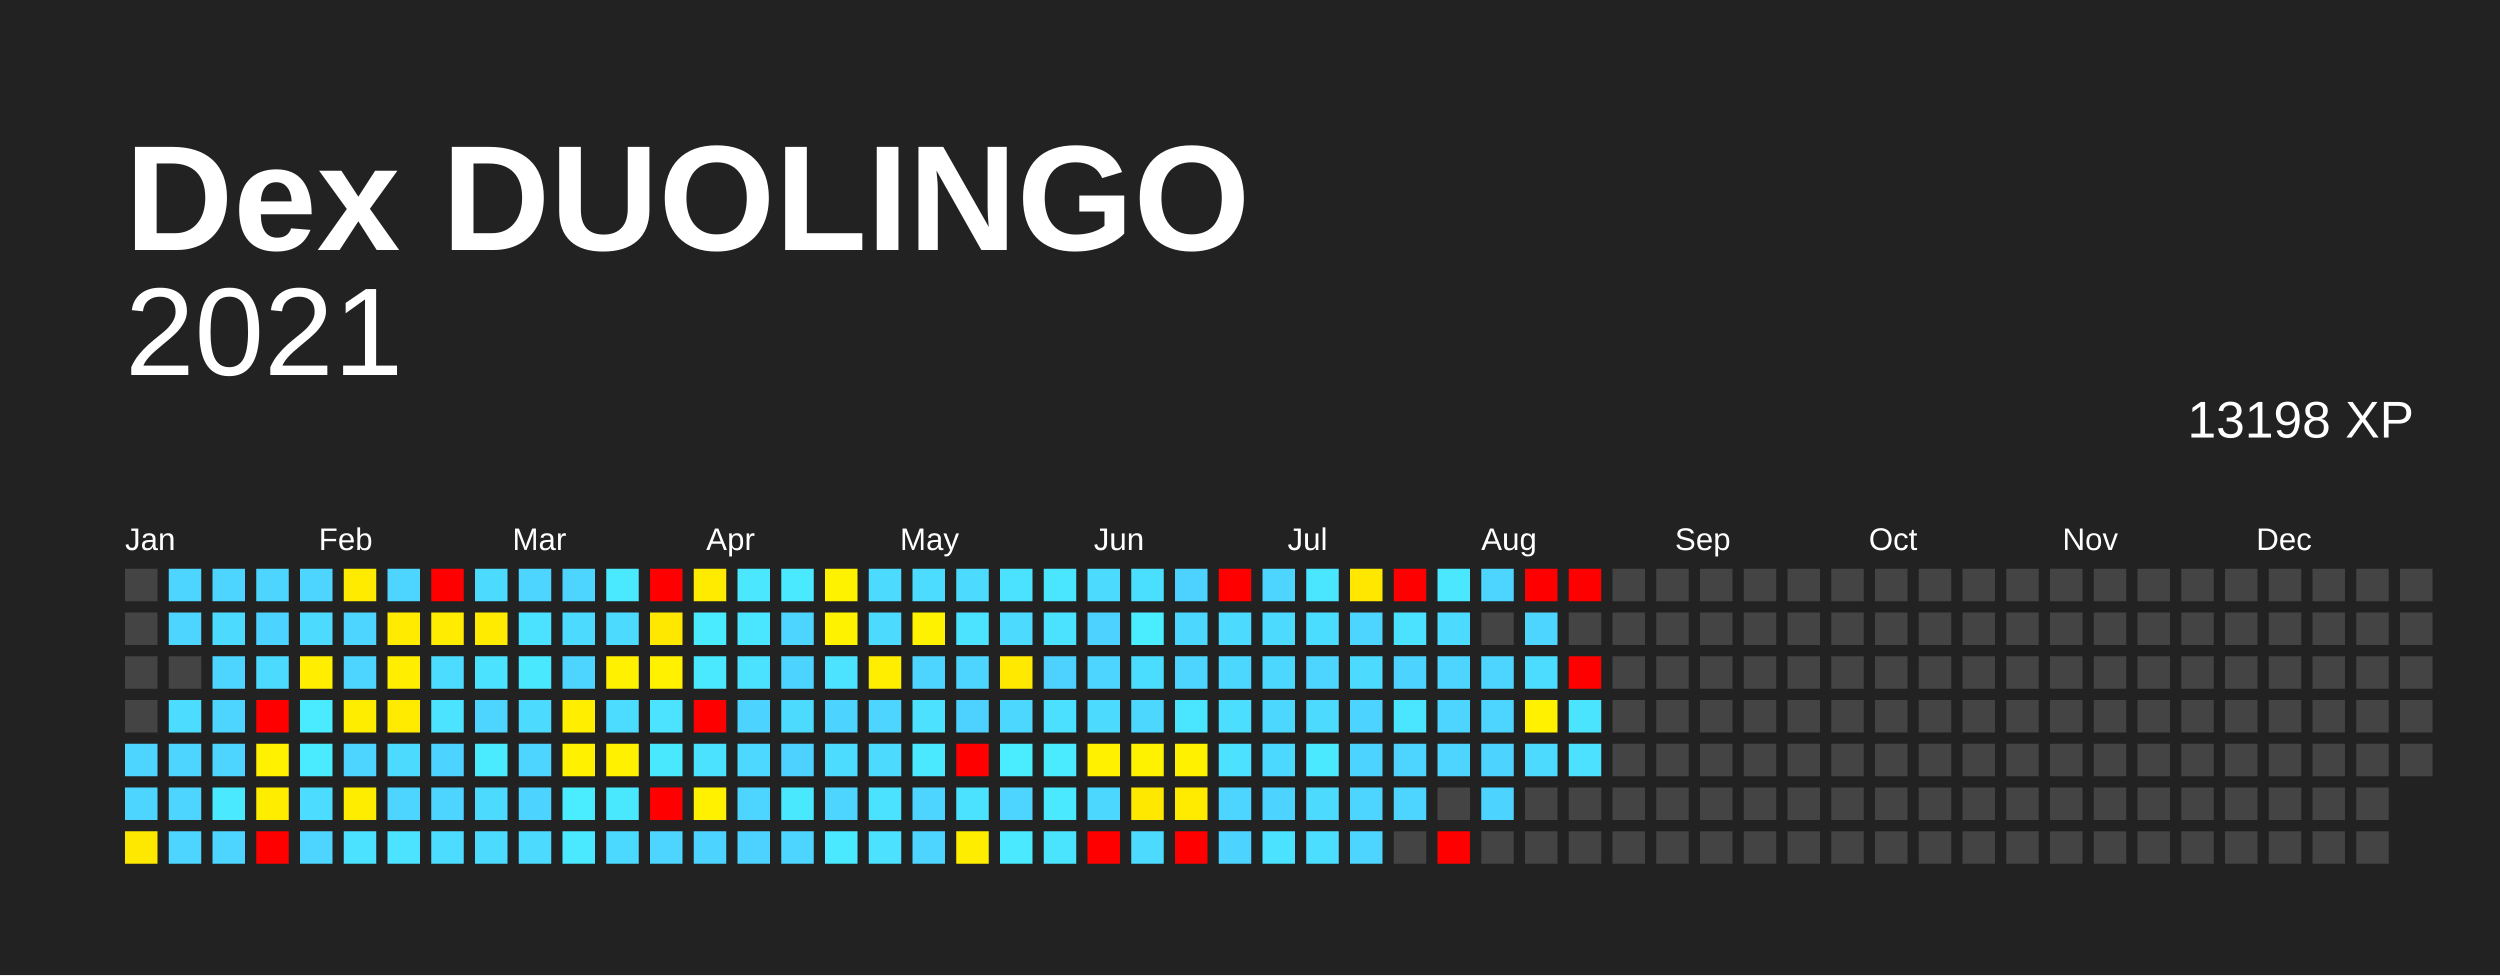
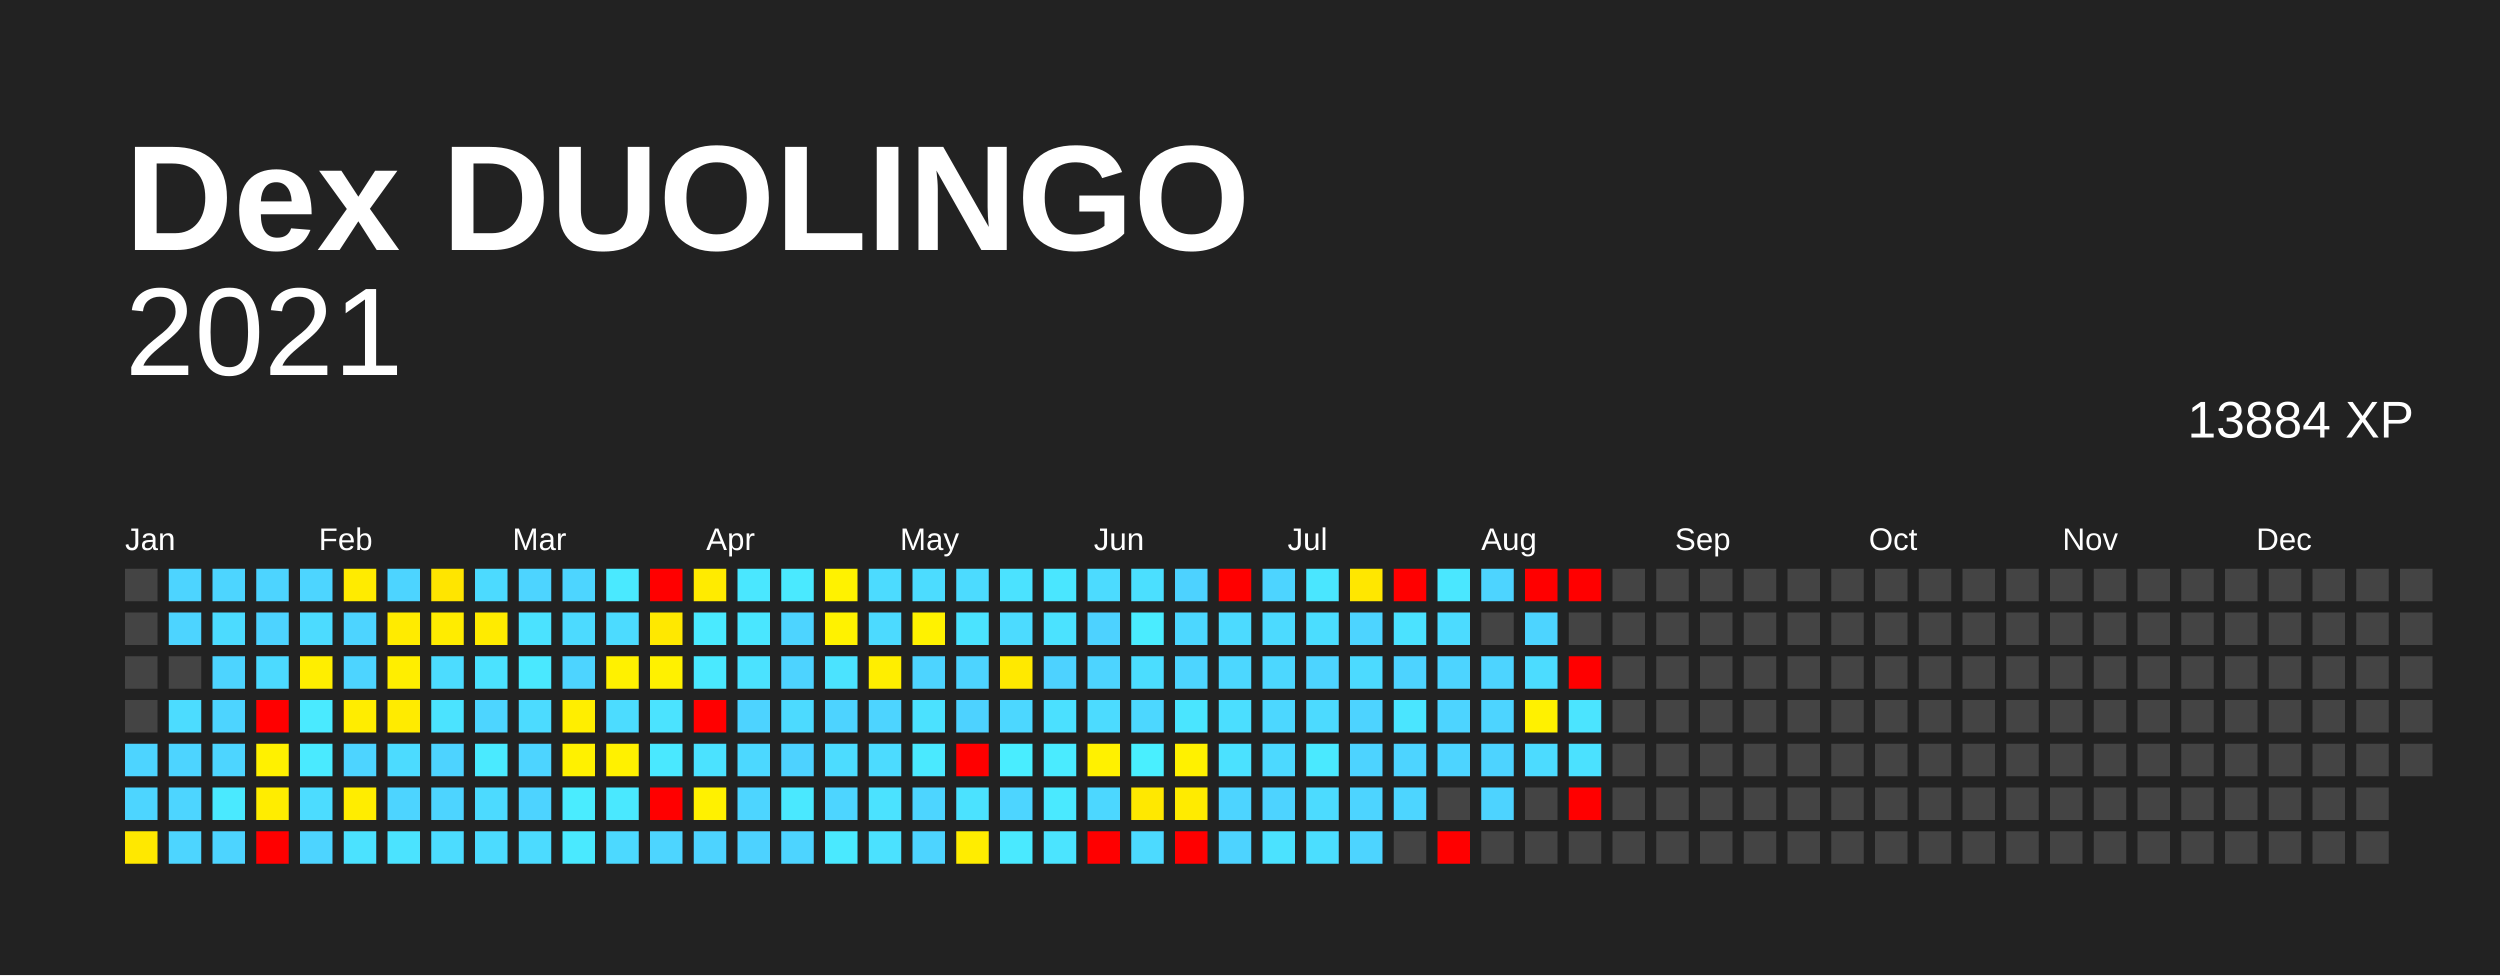
<svg xmlns="http://www.w3.org/2000/svg" baseProfile="full" height="78mm" version="1.1" viewBox="0,0,200,78" width="200mm">
  <defs />
  <rect fill="#222222" height="78" width="200" x="0" y="0" />
  <text fill="#FFFFFF" style="font-size:12px; font-family:Arial; font-weight:bold;" x="10" y="20">Dex DUOLINGO</text>
  <text alignment-baseline="hanging" fill="#FFFFFF" style="font-size:10.0px; font-family:Arial;" x="10" y="30">2021</text>
-   <text alignment-baseline="hanging" fill="#FFFFFF" style="font-size:4.125px; font-family:Arial;" x="175" y="35">13198 XP</text>
+   <text alignment-baseline="hanging" fill="#FFFFFF" style="font-size:4.125px; font-family:Arial;" x="175" y="35">13884 XP</text>
  <text fill="#FFFFFF" style="font-size:2.5px; font-family:Arial" x="10.0" y="44">Jan</text>
  <text fill="#FFFFFF" style="font-size:2.5px; font-family:Arial" x="25.5" y="44">Feb</text>
  <text fill="#FFFFFF" style="font-size:2.5px; font-family:Arial" x="41.0" y="44">Mar</text>
  <text fill="#FFFFFF" style="font-size:2.5px; font-family:Arial" x="56.5" y="44">Apr</text>
  <text fill="#FFFFFF" style="font-size:2.5px; font-family:Arial" x="72.0" y="44">May</text>
  <text fill="#FFFFFF" style="font-size:2.5px; font-family:Arial" x="87.5" y="44">Jun</text>
  <text fill="#FFFFFF" style="font-size:2.5px; font-family:Arial" x="103.0" y="44">Jul</text>
  <text fill="#FFFFFF" style="font-size:2.5px; font-family:Arial" x="118.5" y="44">Aug</text>
  <text fill="#FFFFFF" style="font-size:2.5px; font-family:Arial" x="134.0" y="44">Sep</text>
  <text fill="#FFFFFF" style="font-size:2.5px; font-family:Arial" x="149.5" y="44">Oct</text>
  <text fill="#FFFFFF" style="font-size:2.5px; font-family:Arial" x="165.0" y="44">Nov</text>
  <text fill="#FFFFFF" style="font-size:2.5px; font-family:Arial" x="180.5" y="44">Dec</text>
  <rect fill="#444444" height="2.6" width="2.6" x="10.0" y="45.5" />
  <rect fill="#444444" height="2.6" width="2.6" x="10.0" y="49.0" />
  <rect fill="#444444" height="2.6" width="2.6" x="10.0" y="52.5" />
  <rect fill="#444444" height="2.6" width="2.6" x="10.0" y="56.0" />
  <rect fill="#4dd4ff" height="2.6" width="2.6" x="10.0" y="59.5" />
  <rect fill="#4dd5ff" height="2.6" width="2.6" x="10.0" y="63.0" />
  <rect fill="#ffe800" height="2.6" width="2.6" x="10.0" y="66.5" />
  <rect fill="#4dd4ff" height="2.6" width="2.6" x="13.5" y="45.5" />
  <rect fill="#4dd4ff" height="2.6" width="2.6" x="13.5" y="49.0" />
  <rect fill="#444444" height="2.6" width="2.6" x="13.5" y="52.5" />
  <rect fill="#4cdcff" height="2.6" width="2.6" x="13.5" y="56.0" />
  <rect fill="#4dd4ff" height="2.6" width="2.6" x="13.5" y="59.5" />
  <rect fill="#4dd5ff" height="2.6" width="2.6" x="13.5" y="63.0" />
  <rect fill="#4dd5ff" height="2.6" width="2.6" x="13.5" y="66.5" />
  <rect fill="#4dd5ff" height="2.6" width="2.6" x="17.0" y="45.5" />
  <rect fill="#4cdbff" height="2.6" width="2.6" x="17.0" y="49.0" />
  <rect fill="#4dd4ff" height="2.6" width="2.6" x="17.0" y="52.5" />
  <rect fill="#4dd4ff" height="2.6" width="2.6" x="17.0" y="56.0" />
  <rect fill="#4dd5ff" height="2.6" width="2.6" x="17.0" y="59.5" />
  <rect fill="#4ae9ff" height="2.6" width="2.6" x="17.0" y="63.0" />
  <rect fill="#4dd4ff" height="2.6" width="2.6" x="17.0" y="66.5" />
  <rect fill="#4dd4ff" height="2.6" width="2.6" x="20.5" y="45.5" />
  <rect fill="#4dd3ff" height="2.6" width="2.6" x="20.5" y="49.0" />
  <rect fill="#4cdaff" height="2.6" width="2.6" x="20.5" y="52.5" />
  <rect fill="red" height="2.6" width="2.6" x="20.5" y="56.0" />
  <rect fill="#fff100" height="2.6" width="2.6" x="20.5" y="59.5" />
  <rect fill="#ffed00" height="2.6" width="2.6" x="20.5" y="63.0" />
  <rect fill="red" height="2.6" width="2.6" x="20.5" y="66.5" />
  <rect fill="#4dd5ff" height="2.6" width="2.6" x="24.0" y="45.5" />
  <rect fill="#4cdbff" height="2.6" width="2.6" x="24.0" y="49.0" />
  <rect fill="#ffee00" height="2.6" width="2.6" x="24.0" y="52.5" />
  <rect fill="#4aeaff" height="2.6" width="2.6" x="24.0" y="56.0" />
  <rect fill="#4aeaff" height="2.6" width="2.6" x="24.0" y="59.5" />
  <rect fill="#4cdcff" height="2.6" width="2.6" x="24.0" y="63.0" />
  <rect fill="#4dd4ff" height="2.6" width="2.6" x="24.0" y="66.5" />
  <rect fill="#ffeb00" height="2.6" width="2.6" x="27.5" y="45.5" />
  <rect fill="#4dd4ff" height="2.6" width="2.6" x="27.5" y="49.0" />
  <rect fill="#4dd4ff" height="2.6" width="2.6" x="27.5" y="52.5" />
  <rect fill="#ffed00" height="2.6" width="2.6" x="27.5" y="56.0" />
  <rect fill="#4dd4ff" height="2.6" width="2.6" x="27.5" y="59.5" />
  <rect fill="#ffed00" height="2.6" width="2.6" x="27.5" y="63.0" />
  <rect fill="#4be2ff" height="2.6" width="2.6" x="27.5" y="66.5" />
  <rect fill="#4dd4ff" height="2.6" width="2.6" x="31.0" y="45.5" />
  <rect fill="#ffeb00" height="2.6" width="2.6" x="31.0" y="49.0" />
  <rect fill="#ffee00" height="2.6" width="2.6" x="31.0" y="52.5" />
  <rect fill="#ffeb00" height="2.6" width="2.6" x="31.0" y="56.0" />
  <rect fill="#4cdbff" height="2.6" width="2.6" x="31.0" y="59.5" />
  <rect fill="#4dd4ff" height="2.6" width="2.6" x="31.0" y="63.0" />
  <rect fill="#4be3ff" height="2.6" width="2.6" x="31.0" y="66.5" />
-   <rect fill="red" height="2.6" width="2.6" x="34.5" y="45.5" />
+   <rect fill="#ffe500" height="2.6" width="2.6" x="34.5" y="45.5" />
  <rect fill="#ffec00" height="2.6" width="2.6" x="34.5" y="49.0" />
  <rect fill="#4cdcff" height="2.6" width="2.6" x="34.5" y="52.5" />
  <rect fill="#4be3ff" height="2.6" width="2.6" x="34.5" y="56.0" />
  <rect fill="#4dd3ff" height="2.6" width="2.6" x="34.5" y="59.5" />
  <rect fill="#4dd4ff" height="2.6" width="2.6" x="34.5" y="63.0" />
  <rect fill="#4cdcff" height="2.6" width="2.6" x="34.5" y="66.5" />
  <rect fill="#4cdaff" height="2.6" width="2.6" x="38.0" y="45.5" />
  <rect fill="#ffeb00" height="2.6" width="2.6" x="38.0" y="49.0" />
  <rect fill="#4be2ff" height="2.6" width="2.6" x="38.0" y="52.5" />
  <rect fill="#4dd5ff" height="2.6" width="2.6" x="38.0" y="56.0" />
  <rect fill="#4aeaff" height="2.6" width="2.6" x="38.0" y="59.5" />
  <rect fill="#4cdaff" height="2.6" width="2.6" x="38.0" y="63.0" />
  <rect fill="#4cdbff" height="2.6" width="2.6" x="38.0" y="66.5" />
  <rect fill="#4dd4ff" height="2.6" width="2.6" x="41.5" y="45.5" />
  <rect fill="#4be2ff" height="2.6" width="2.6" x="41.5" y="49.0" />
  <rect fill="#4ae8ff" height="2.6" width="2.6" x="41.5" y="52.5" />
  <rect fill="#4cdbff" height="2.6" width="2.6" x="41.5" y="56.0" />
  <rect fill="#4dd4ff" height="2.6" width="2.6" x="41.5" y="59.5" />
  <rect fill="#4dd3ff" height="2.6" width="2.6" x="41.5" y="63.0" />
  <rect fill="#4cdbff" height="2.6" width="2.6" x="41.5" y="66.5" />
  <rect fill="#4dd5ff" height="2.6" width="2.6" x="45.0" y="45.5" />
  <rect fill="#4cdaff" height="2.6" width="2.6" x="45.0" y="49.0" />
  <rect fill="#4dd4ff" height="2.6" width="2.6" x="45.0" y="52.5" />
  <rect fill="#ffee00" height="2.6" width="2.6" x="45.0" y="56.0" />
  <rect fill="#fff100" height="2.6" width="2.6" x="45.0" y="59.5" />
  <rect fill="#4aecff" height="2.6" width="2.6" x="45.0" y="63.0" />
  <rect fill="#4ae9ff" height="2.6" width="2.6" x="45.0" y="66.5" />
  <rect fill="#4ae9ff" height="2.6" width="2.6" x="48.5" y="45.5" />
  <rect fill="#4cdbff" height="2.6" width="2.6" x="48.5" y="49.0" />
  <rect fill="#fff100" height="2.6" width="2.6" x="48.5" y="52.5" />
  <rect fill="#4cdcff" height="2.6" width="2.6" x="48.5" y="56.0" />
  <rect fill="#fff100" height="2.6" width="2.6" x="48.5" y="59.5" />
  <rect fill="#4ae8ff" height="2.6" width="2.6" x="48.5" y="63.0" />
  <rect fill="#4cd9ff" height="2.6" width="2.6" x="48.5" y="66.5" />
  <rect fill="red" height="2.6" width="2.6" x="52.0" y="45.5" />
  <rect fill="#ffe800" height="2.6" width="2.6" x="52.0" y="49.0" />
  <rect fill="#fff100" height="2.6" width="2.6" x="52.0" y="52.5" />
  <rect fill="#4be3ff" height="2.6" width="2.6" x="52.0" y="56.0" />
  <rect fill="#4ae8ff" height="2.6" width="2.6" x="52.0" y="59.5" />
  <rect fill="red" height="2.6" width="2.6" x="52.0" y="63.0" />
  <rect fill="#4dd5ff" height="2.6" width="2.6" x="52.0" y="66.5" />
  <rect fill="#ffeb00" height="2.6" width="2.6" x="55.5" y="45.5" />
  <rect fill="#4aeaff" height="2.6" width="2.6" x="55.5" y="49.0" />
  <rect fill="#4ae9ff" height="2.6" width="2.6" x="55.5" y="52.5" />
  <rect fill="red" height="2.6" width="2.6" x="55.5" y="56.0" />
  <rect fill="#4be2ff" height="2.6" width="2.6" x="55.5" y="59.5" />
  <rect fill="#fff100" height="2.6" width="2.6" x="55.5" y="63.0" />
  <rect fill="#4dd3ff" height="2.6" width="2.6" x="55.5" y="66.5" />
  <rect fill="#4ae7ff" height="2.6" width="2.6" x="59.0" y="45.5" />
  <rect fill="#4ae6ff" height="2.6" width="2.6" x="59.0" y="49.0" />
  <rect fill="#4be2ff" height="2.6" width="2.6" x="59.0" y="52.5" />
  <rect fill="#4dd3ff" height="2.6" width="2.6" x="59.0" y="56.0" />
  <rect fill="#4cd8ff" height="2.6" width="2.6" x="59.0" y="59.5" />
  <rect fill="#4dd5ff" height="2.6" width="2.6" x="59.0" y="63.0" />
  <rect fill="#4dd2ff" height="2.6" width="2.6" x="59.0" y="66.5" />
  <rect fill="#4ae9ff" height="2.6" width="2.6" x="62.5" y="45.5" />
  <rect fill="#4dd4ff" height="2.6" width="2.6" x="62.5" y="49.0" />
  <rect fill="#4dd3ff" height="2.6" width="2.6" x="62.5" y="52.5" />
  <rect fill="#4cdaff" height="2.6" width="2.6" x="62.5" y="56.0" />
  <rect fill="#4dd2ff" height="2.6" width="2.6" x="62.5" y="59.5" />
  <rect fill="#4ae8ff" height="2.6" width="2.6" x="62.5" y="63.0" />
  <rect fill="#4dd4ff" height="2.6" width="2.6" x="62.5" y="66.5" />
  <rect fill="#fff200" height="2.6" width="2.6" x="66.0" y="45.5" />
  <rect fill="#fff200" height="2.6" width="2.6" x="66.0" y="49.0" />
  <rect fill="#4be3ff" height="2.6" width="2.6" x="66.0" y="52.5" />
  <rect fill="#4dd3ff" height="2.6" width="2.6" x="66.0" y="56.0" />
  <rect fill="#4cdcff" height="2.6" width="2.6" x="66.0" y="59.5" />
  <rect fill="#4dd5ff" height="2.6" width="2.6" x="66.0" y="63.0" />
  <rect fill="#4ae9ff" height="2.6" width="2.6" x="66.0" y="66.5" />
  <rect fill="#4cdbff" height="2.6" width="2.6" x="69.5" y="45.5" />
  <rect fill="#4cdaff" height="2.6" width="2.6" x="69.5" y="49.0" />
  <rect fill="#ffee00" height="2.6" width="2.6" x="69.5" y="52.5" />
  <rect fill="#4dd4ff" height="2.6" width="2.6" x="69.5" y="56.0" />
  <rect fill="#4cdbff" height="2.6" width="2.6" x="69.5" y="59.5" />
  <rect fill="#4be2ff" height="2.6" width="2.6" x="69.5" y="63.0" />
  <rect fill="#4be1ff" height="2.6" width="2.6" x="69.5" y="66.5" />
  <rect fill="#4cdcff" height="2.6" width="2.6" x="73.0" y="45.5" />
  <rect fill="#fff200" height="2.6" width="2.6" x="73.0" y="49.0" />
  <rect fill="#4dd4ff" height="2.6" width="2.6" x="73.0" y="52.5" />
  <rect fill="#4be1ff" height="2.6" width="2.6" x="73.0" y="56.0" />
  <rect fill="#4ae9ff" height="2.6" width="2.6" x="73.0" y="59.5" />
  <rect fill="#4dd5ff" height="2.6" width="2.6" x="73.0" y="63.0" />
  <rect fill="#4dd4ff" height="2.6" width="2.6" x="73.0" y="66.5" />
  <rect fill="#4cdbff" height="2.6" width="2.6" x="76.5" y="45.5" />
  <rect fill="#4be3ff" height="2.6" width="2.6" x="76.5" y="49.0" />
  <rect fill="#4dd4ff" height="2.6" width="2.6" x="76.5" y="52.5" />
  <rect fill="#4dd2ff" height="2.6" width="2.6" x="76.5" y="56.0" />
  <rect fill="red" height="2.6" width="2.6" x="76.5" y="59.5" />
  <rect fill="#4be2ff" height="2.6" width="2.6" x="76.5" y="63.0" />
  <rect fill="#ffed00" height="2.6" width="2.6" x="76.5" y="66.5" />
  <rect fill="#4be2ff" height="2.6" width="2.6" x="80.0" y="45.5" />
  <rect fill="#4cdbff" height="2.6" width="2.6" x="80.0" y="49.0" />
  <rect fill="#ffe900" height="2.6" width="2.6" x="80.0" y="52.5" />
  <rect fill="#4cd7ff" height="2.6" width="2.6" x="80.0" y="56.0" />
  <rect fill="#49edff" height="2.6" width="2.6" x="80.0" y="59.5" />
  <rect fill="#4dd5ff" height="2.6" width="2.6" x="80.0" y="63.0" />
  <rect fill="#4ae9ff" height="2.6" width="2.6" x="80.0" y="66.5" />
  <rect fill="#4ae6ff" height="2.6" width="2.6" x="83.5" y="45.5" />
  <rect fill="#4be2ff" height="2.6" width="2.6" x="83.5" y="49.0" />
  <rect fill="#4dd2ff" height="2.6" width="2.6" x="83.5" y="52.5" />
  <rect fill="#4be0ff" height="2.6" width="2.6" x="83.5" y="56.0" />
  <rect fill="#4aebff" height="2.6" width="2.6" x="83.5" y="59.5" />
  <rect fill="#4ae9ff" height="2.6" width="2.6" x="83.5" y="63.0" />
  <rect fill="#4be4ff" height="2.6" width="2.6" x="83.5" y="66.5" />
  <rect fill="#4cdbff" height="2.6" width="2.6" x="87.0" y="45.5" />
  <rect fill="#4dd2ff" height="2.6" width="2.6" x="87.0" y="49.0" />
  <rect fill="#4dd4ff" height="2.6" width="2.6" x="87.0" y="52.5" />
  <rect fill="#4cdbff" height="2.6" width="2.6" x="87.0" y="56.0" />
  <rect fill="#fff100" height="2.6" width="2.6" x="87.0" y="59.5" />
  <rect fill="#4cd7ff" height="2.6" width="2.6" x="87.0" y="63.0" />
  <rect fill="red" height="2.6" width="2.6" x="87.0" y="66.5" />
  <rect fill="#4bdfff" height="2.6" width="2.6" x="90.5" y="45.5" />
  <rect fill="#4aecff" height="2.6" width="2.6" x="90.5" y="49.0" />
  <rect fill="#4bddff" height="2.6" width="2.6" x="90.5" y="52.5" />
  <rect fill="#4cd7ff" height="2.6" width="2.6" x="90.5" y="56.0" />
-   <rect fill="#fff200" height="2.6" width="2.6" x="90.5" y="59.5" />
+   <rect fill="#49efff" height="2.6" width="2.6" x="90.5" y="59.5" />
  <rect fill="#ffe800" height="2.6" width="2.6" x="90.5" y="63.0" />
  <rect fill="#4cdaff" height="2.6" width="2.6" x="90.5" y="66.5" />
  <rect fill="#4dd2ff" height="2.6" width="2.6" x="94.0" y="45.5" />
  <rect fill="#4cd7ff" height="2.6" width="2.6" x="94.0" y="49.0" />
  <rect fill="#4dd5ff" height="2.6" width="2.6" x="94.0" y="52.5" />
  <rect fill="#4ae5ff" height="2.6" width="2.6" x="94.0" y="56.0" />
  <rect fill="#fff100" height="2.6" width="2.6" x="94.0" y="59.5" />
  <rect fill="#ffeb00" height="2.6" width="2.6" x="94.0" y="63.0" />
  <rect fill="red" height="2.6" width="2.6" x="94.0" y="66.5" />
  <rect fill="red" height="2.6" width="2.6" x="97.5" y="45.5" />
  <rect fill="#4cdaff" height="2.6" width="2.6" x="97.5" y="49.0" />
  <rect fill="#4cd7ff" height="2.6" width="2.6" x="97.5" y="52.5" />
  <rect fill="#4bdeff" height="2.6" width="2.6" x="97.5" y="56.0" />
  <rect fill="#4be1ff" height="2.6" width="2.6" x="97.5" y="59.5" />
  <rect fill="#4dd4ff" height="2.6" width="2.6" x="97.5" y="63.0" />
  <rect fill="#4dd3ff" height="2.6" width="2.6" x="97.5" y="66.5" />
  <rect fill="#4dd4ff" height="2.6" width="2.6" x="101.0" y="45.5" />
  <rect fill="#4cdaff" height="2.6" width="2.6" x="101.0" y="49.0" />
  <rect fill="#4cd7ff" height="2.6" width="2.6" x="101.0" y="52.5" />
  <rect fill="#4cd7ff" height="2.6" width="2.6" x="101.0" y="56.0" />
  <rect fill="#4cd9ff" height="2.6" width="2.6" x="101.0" y="59.5" />
  <rect fill="#4dd3ff" height="2.6" width="2.6" x="101.0" y="63.0" />
  <rect fill="#4be2ff" height="2.6" width="2.6" x="101.0" y="66.5" />
  <rect fill="#4ae6ff" height="2.6" width="2.6" x="104.5" y="45.5" />
  <rect fill="#4bddff" height="2.6" width="2.6" x="104.5" y="49.0" />
  <rect fill="#4dd4ff" height="2.6" width="2.6" x="104.5" y="52.5" />
  <rect fill="#4cdaff" height="2.6" width="2.6" x="104.5" y="56.0" />
  <rect fill="#4ae9ff" height="2.6" width="2.6" x="104.5" y="59.5" />
  <rect fill="#4cdbff" height="2.6" width="2.6" x="104.5" y="63.0" />
  <rect fill="#4bdeff" height="2.6" width="2.6" x="104.5" y="66.5" />
  <rect fill="#ffe700" height="2.6" width="2.6" x="108.0" y="45.5" />
  <rect fill="#4dd4ff" height="2.6" width="2.6" x="108.0" y="49.0" />
  <rect fill="#4cdaff" height="2.6" width="2.6" x="108.0" y="52.5" />
  <rect fill="#4dd3ff" height="2.6" width="2.6" x="108.0" y="56.0" />
  <rect fill="#4dd3ff" height="2.6" width="2.6" x="108.0" y="59.5" />
  <rect fill="#4dd4ff" height="2.6" width="2.6" x="108.0" y="63.0" />
  <rect fill="#4dd4ff" height="2.6" width="2.6" x="108.0" y="66.5" />
  <rect fill="red" height="2.6" width="2.6" x="111.5" y="45.5" />
  <rect fill="#4be2ff" height="2.6" width="2.6" x="111.5" y="49.0" />
  <rect fill="#4dd3ff" height="2.6" width="2.6" x="111.5" y="52.5" />
  <rect fill="#4ae5ff" height="2.6" width="2.6" x="111.5" y="56.0" />
  <rect fill="#4dd4ff" height="2.6" width="2.6" x="111.5" y="59.5" />
  <rect fill="#4dd5ff" height="2.6" width="2.6" x="111.5" y="63.0" />
  <rect fill="#444444" height="2.6" width="2.6" x="111.5" y="66.5" />
  <rect fill="#4ae7ff" height="2.6" width="2.6" x="115.0" y="45.5" />
  <rect fill="#4cdbff" height="2.6" width="2.6" x="115.0" y="49.0" />
  <rect fill="#4dd4ff" height="2.6" width="2.6" x="115.0" y="52.5" />
  <rect fill="#4dd4ff" height="2.6" width="2.6" x="115.0" y="56.0" />
  <rect fill="#4dd4ff" height="2.6" width="2.6" x="115.0" y="59.5" />
  <rect fill="#444444" height="2.6" width="2.6" x="115.0" y="63.0" />
  <rect fill="red" height="2.6" width="2.6" x="115.0" y="66.5" />
  <rect fill="#4dd4ff" height="2.6" width="2.6" x="118.5" y="45.5" />
  <rect fill="#444444" height="2.6" width="2.6" x="118.5" y="49.0" />
  <rect fill="#4dd4ff" height="2.6" width="2.6" x="118.5" y="52.5" />
  <rect fill="#4dd4ff" height="2.6" width="2.6" x="118.5" y="56.0" />
  <rect fill="#4dd3ff" height="2.6" width="2.6" x="118.5" y="59.5" />
  <rect fill="#4dd3ff" height="2.6" width="2.6" x="118.5" y="63.0" />
  <rect fill="#444444" height="2.6" width="2.6" x="118.5" y="66.5" />
  <rect fill="red" height="2.6" width="2.6" x="122.0" y="45.5" />
  <rect fill="#4dd4ff" height="2.6" width="2.6" x="122.0" y="49.0" />
  <rect fill="#4cdcff" height="2.6" width="2.6" x="122.0" y="52.5" />
  <rect fill="#fff100" height="2.6" width="2.6" x="122.0" y="56.0" />
  <rect fill="#4cdbff" height="2.6" width="2.6" x="122.0" y="59.5" />
  <rect fill="#444444" height="2.6" width="2.6" x="122.0" y="63.0" />
  <rect fill="#444444" height="2.6" width="2.6" x="122.0" y="66.5" />
  <rect fill="red" height="2.6" width="2.6" x="125.5" y="45.5" />
  <rect fill="#444444" height="2.6" width="2.6" x="125.5" y="49.0" />
  <rect fill="red" height="2.6" width="2.6" x="125.5" y="52.5" />
  <rect fill="#4be4ff" height="2.6" width="2.6" x="125.5" y="56.0" />
  <rect fill="#4be1ff" height="2.6" width="2.6" x="125.5" y="59.5" />
-   <rect fill="#444444" height="2.6" width="2.6" x="125.5" y="63.0" />
+   <rect fill="red" height="2.6" width="2.6" x="125.5" y="63.0" />
  <rect fill="#444444" height="2.6" width="2.6" x="125.5" y="66.5" />
  <rect fill="#444444" height="2.6" width="2.6" x="129.0" y="45.5" />
  <rect fill="#444444" height="2.6" width="2.6" x="129.0" y="49.0" />
  <rect fill="#444444" height="2.6" width="2.6" x="129.0" y="52.5" />
  <rect fill="#444444" height="2.6" width="2.6" x="129.0" y="56.0" />
  <rect fill="#444444" height="2.6" width="2.6" x="129.0" y="59.5" />
  <rect fill="#444444" height="2.6" width="2.6" x="129.0" y="63.0" />
  <rect fill="#444444" height="2.6" width="2.6" x="129.0" y="66.5" />
  <rect fill="#444444" height="2.6" width="2.6" x="132.5" y="45.5" />
  <rect fill="#444444" height="2.6" width="2.6" x="132.5" y="49.0" />
  <rect fill="#444444" height="2.6" width="2.6" x="132.5" y="52.5" />
  <rect fill="#444444" height="2.6" width="2.6" x="132.5" y="56.0" />
  <rect fill="#444444" height="2.6" width="2.6" x="132.5" y="59.5" />
  <rect fill="#444444" height="2.6" width="2.6" x="132.5" y="63.0" />
  <rect fill="#444444" height="2.6" width="2.6" x="132.5" y="66.5" />
  <rect fill="#444444" height="2.6" width="2.6" x="136.0" y="45.5" />
  <rect fill="#444444" height="2.6" width="2.6" x="136.0" y="49.0" />
  <rect fill="#444444" height="2.6" width="2.6" x="136.0" y="52.5" />
  <rect fill="#444444" height="2.6" width="2.6" x="136.0" y="56.0" />
  <rect fill="#444444" height="2.6" width="2.6" x="136.0" y="59.5" />
  <rect fill="#444444" height="2.6" width="2.6" x="136.0" y="63.0" />
  <rect fill="#444444" height="2.6" width="2.6" x="136.0" y="66.5" />
  <rect fill="#444444" height="2.6" width="2.6" x="139.5" y="45.5" />
  <rect fill="#444444" height="2.6" width="2.6" x="139.5" y="49.0" />
  <rect fill="#444444" height="2.6" width="2.6" x="139.5" y="52.5" />
  <rect fill="#444444" height="2.6" width="2.6" x="139.5" y="56.0" />
  <rect fill="#444444" height="2.6" width="2.6" x="139.5" y="59.5" />
  <rect fill="#444444" height="2.6" width="2.6" x="139.5" y="63.0" />
  <rect fill="#444444" height="2.6" width="2.6" x="139.5" y="66.5" />
  <rect fill="#444444" height="2.6" width="2.6" x="143.0" y="45.5" />
  <rect fill="#444444" height="2.6" width="2.6" x="143.0" y="49.0" />
  <rect fill="#444444" height="2.6" width="2.6" x="143.0" y="52.5" />
  <rect fill="#444444" height="2.6" width="2.6" x="143.0" y="56.0" />
  <rect fill="#444444" height="2.6" width="2.6" x="143.0" y="59.5" />
  <rect fill="#444444" height="2.6" width="2.6" x="143.0" y="63.0" />
  <rect fill="#444444" height="2.6" width="2.6" x="143.0" y="66.5" />
  <rect fill="#444444" height="2.6" width="2.6" x="146.5" y="45.5" />
  <rect fill="#444444" height="2.6" width="2.6" x="146.5" y="49.0" />
  <rect fill="#444444" height="2.6" width="2.6" x="146.5" y="52.5" />
  <rect fill="#444444" height="2.6" width="2.6" x="146.5" y="56.0" />
  <rect fill="#444444" height="2.6" width="2.6" x="146.5" y="59.5" />
  <rect fill="#444444" height="2.6" width="2.6" x="146.5" y="63.0" />
  <rect fill="#444444" height="2.6" width="2.6" x="146.5" y="66.5" />
  <rect fill="#444444" height="2.6" width="2.6" x="150.0" y="45.5" />
  <rect fill="#444444" height="2.6" width="2.6" x="150.0" y="49.0" />
  <rect fill="#444444" height="2.6" width="2.6" x="150.0" y="52.5" />
  <rect fill="#444444" height="2.6" width="2.6" x="150.0" y="56.0" />
  <rect fill="#444444" height="2.6" width="2.6" x="150.0" y="59.5" />
  <rect fill="#444444" height="2.6" width="2.6" x="150.0" y="63.0" />
  <rect fill="#444444" height="2.6" width="2.6" x="150.0" y="66.5" />
  <rect fill="#444444" height="2.6" width="2.6" x="153.5" y="45.5" />
  <rect fill="#444444" height="2.6" width="2.6" x="153.5" y="49.0" />
  <rect fill="#444444" height="2.6" width="2.6" x="153.5" y="52.5" />
  <rect fill="#444444" height="2.6" width="2.6" x="153.5" y="56.0" />
  <rect fill="#444444" height="2.6" width="2.6" x="153.5" y="59.5" />
  <rect fill="#444444" height="2.6" width="2.6" x="153.5" y="63.0" />
  <rect fill="#444444" height="2.6" width="2.6" x="153.5" y="66.5" />
  <rect fill="#444444" height="2.6" width="2.6" x="157.0" y="45.5" />
  <rect fill="#444444" height="2.6" width="2.6" x="157.0" y="49.0" />
  <rect fill="#444444" height="2.6" width="2.6" x="157.0" y="52.5" />
  <rect fill="#444444" height="2.6" width="2.6" x="157.0" y="56.0" />
  <rect fill="#444444" height="2.6" width="2.6" x="157.0" y="59.5" />
  <rect fill="#444444" height="2.6" width="2.6" x="157.0" y="63.0" />
  <rect fill="#444444" height="2.6" width="2.6" x="157.0" y="66.5" />
  <rect fill="#444444" height="2.6" width="2.6" x="160.5" y="45.5" />
  <rect fill="#444444" height="2.6" width="2.6" x="160.5" y="49.0" />
  <rect fill="#444444" height="2.6" width="2.6" x="160.5" y="52.5" />
  <rect fill="#444444" height="2.6" width="2.6" x="160.5" y="56.0" />
  <rect fill="#444444" height="2.6" width="2.6" x="160.5" y="59.5" />
  <rect fill="#444444" height="2.6" width="2.6" x="160.5" y="63.0" />
  <rect fill="#444444" height="2.6" width="2.6" x="160.5" y="66.5" />
  <rect fill="#444444" height="2.6" width="2.6" x="164.0" y="45.5" />
  <rect fill="#444444" height="2.6" width="2.6" x="164.0" y="49.0" />
  <rect fill="#444444" height="2.6" width="2.6" x="164.0" y="52.5" />
  <rect fill="#444444" height="2.6" width="2.6" x="164.0" y="56.0" />
  <rect fill="#444444" height="2.6" width="2.6" x="164.0" y="59.5" />
  <rect fill="#444444" height="2.6" width="2.6" x="164.0" y="63.0" />
  <rect fill="#444444" height="2.6" width="2.6" x="164.0" y="66.5" />
  <rect fill="#444444" height="2.6" width="2.6" x="167.5" y="45.5" />
  <rect fill="#444444" height="2.6" width="2.6" x="167.5" y="49.0" />
  <rect fill="#444444" height="2.6" width="2.6" x="167.5" y="52.5" />
  <rect fill="#444444" height="2.6" width="2.6" x="167.5" y="56.0" />
  <rect fill="#444444" height="2.6" width="2.6" x="167.5" y="59.5" />
  <rect fill="#444444" height="2.6" width="2.6" x="167.5" y="63.0" />
  <rect fill="#444444" height="2.6" width="2.6" x="167.5" y="66.5" />
  <rect fill="#444444" height="2.6" width="2.6" x="171.0" y="45.5" />
  <rect fill="#444444" height="2.6" width="2.6" x="171.0" y="49.0" />
  <rect fill="#444444" height="2.6" width="2.6" x="171.0" y="52.5" />
  <rect fill="#444444" height="2.6" width="2.6" x="171.0" y="56.0" />
  <rect fill="#444444" height="2.6" width="2.6" x="171.0" y="59.5" />
  <rect fill="#444444" height="2.6" width="2.6" x="171.0" y="63.0" />
  <rect fill="#444444" height="2.6" width="2.6" x="171.0" y="66.5" />
  <rect fill="#444444" height="2.6" width="2.6" x="174.5" y="45.5" />
  <rect fill="#444444" height="2.6" width="2.6" x="174.5" y="49.0" />
  <rect fill="#444444" height="2.6" width="2.6" x="174.5" y="52.5" />
  <rect fill="#444444" height="2.6" width="2.6" x="174.5" y="56.0" />
  <rect fill="#444444" height="2.6" width="2.6" x="174.5" y="59.5" />
  <rect fill="#444444" height="2.6" width="2.6" x="174.5" y="63.0" />
  <rect fill="#444444" height="2.6" width="2.6" x="174.5" y="66.5" />
  <rect fill="#444444" height="2.6" width="2.6" x="178.0" y="45.5" />
  <rect fill="#444444" height="2.6" width="2.6" x="178.0" y="49.0" />
  <rect fill="#444444" height="2.6" width="2.6" x="178.0" y="52.5" />
  <rect fill="#444444" height="2.6" width="2.6" x="178.0" y="56.0" />
  <rect fill="#444444" height="2.6" width="2.6" x="178.0" y="59.5" />
  <rect fill="#444444" height="2.6" width="2.6" x="178.0" y="63.0" />
  <rect fill="#444444" height="2.6" width="2.6" x="178.0" y="66.5" />
  <rect fill="#444444" height="2.6" width="2.6" x="181.5" y="45.5" />
  <rect fill="#444444" height="2.6" width="2.6" x="181.5" y="49.0" />
  <rect fill="#444444" height="2.6" width="2.6" x="181.5" y="52.5" />
  <rect fill="#444444" height="2.6" width="2.6" x="181.5" y="56.0" />
  <rect fill="#444444" height="2.6" width="2.6" x="181.5" y="59.5" />
  <rect fill="#444444" height="2.6" width="2.6" x="181.5" y="63.0" />
  <rect fill="#444444" height="2.6" width="2.6" x="181.5" y="66.5" />
  <rect fill="#444444" height="2.6" width="2.6" x="185.0" y="45.5" />
  <rect fill="#444444" height="2.6" width="2.6" x="185.0" y="49.0" />
  <rect fill="#444444" height="2.6" width="2.6" x="185.0" y="52.5" />
  <rect fill="#444444" height="2.6" width="2.6" x="185.0" y="56.0" />
  <rect fill="#444444" height="2.6" width="2.6" x="185.0" y="59.5" />
  <rect fill="#444444" height="2.6" width="2.6" x="185.0" y="63.0" />
  <rect fill="#444444" height="2.6" width="2.6" x="185.0" y="66.5" />
  <rect fill="#444444" height="2.6" width="2.6" x="188.5" y="45.5" />
  <rect fill="#444444" height="2.6" width="2.6" x="188.5" y="49.0" />
  <rect fill="#444444" height="2.6" width="2.6" x="188.5" y="52.5" />
  <rect fill="#444444" height="2.6" width="2.6" x="188.5" y="56.0" />
  <rect fill="#444444" height="2.6" width="2.6" x="188.5" y="59.5" />
  <rect fill="#444444" height="2.6" width="2.6" x="188.5" y="63.0" />
  <rect fill="#444444" height="2.6" width="2.6" x="188.5" y="66.5" />
  <rect fill="#444444" height="2.6" width="2.6" x="192.0" y="45.5" />
  <rect fill="#444444" height="2.6" width="2.6" x="192.0" y="49.0" />
  <rect fill="#444444" height="2.6" width="2.6" x="192.0" y="52.5" />
  <rect fill="#444444" height="2.6" width="2.6" x="192.0" y="56.0" />
  <rect fill="#444444" height="2.6" width="2.6" x="192.0" y="59.5" />
</svg>
